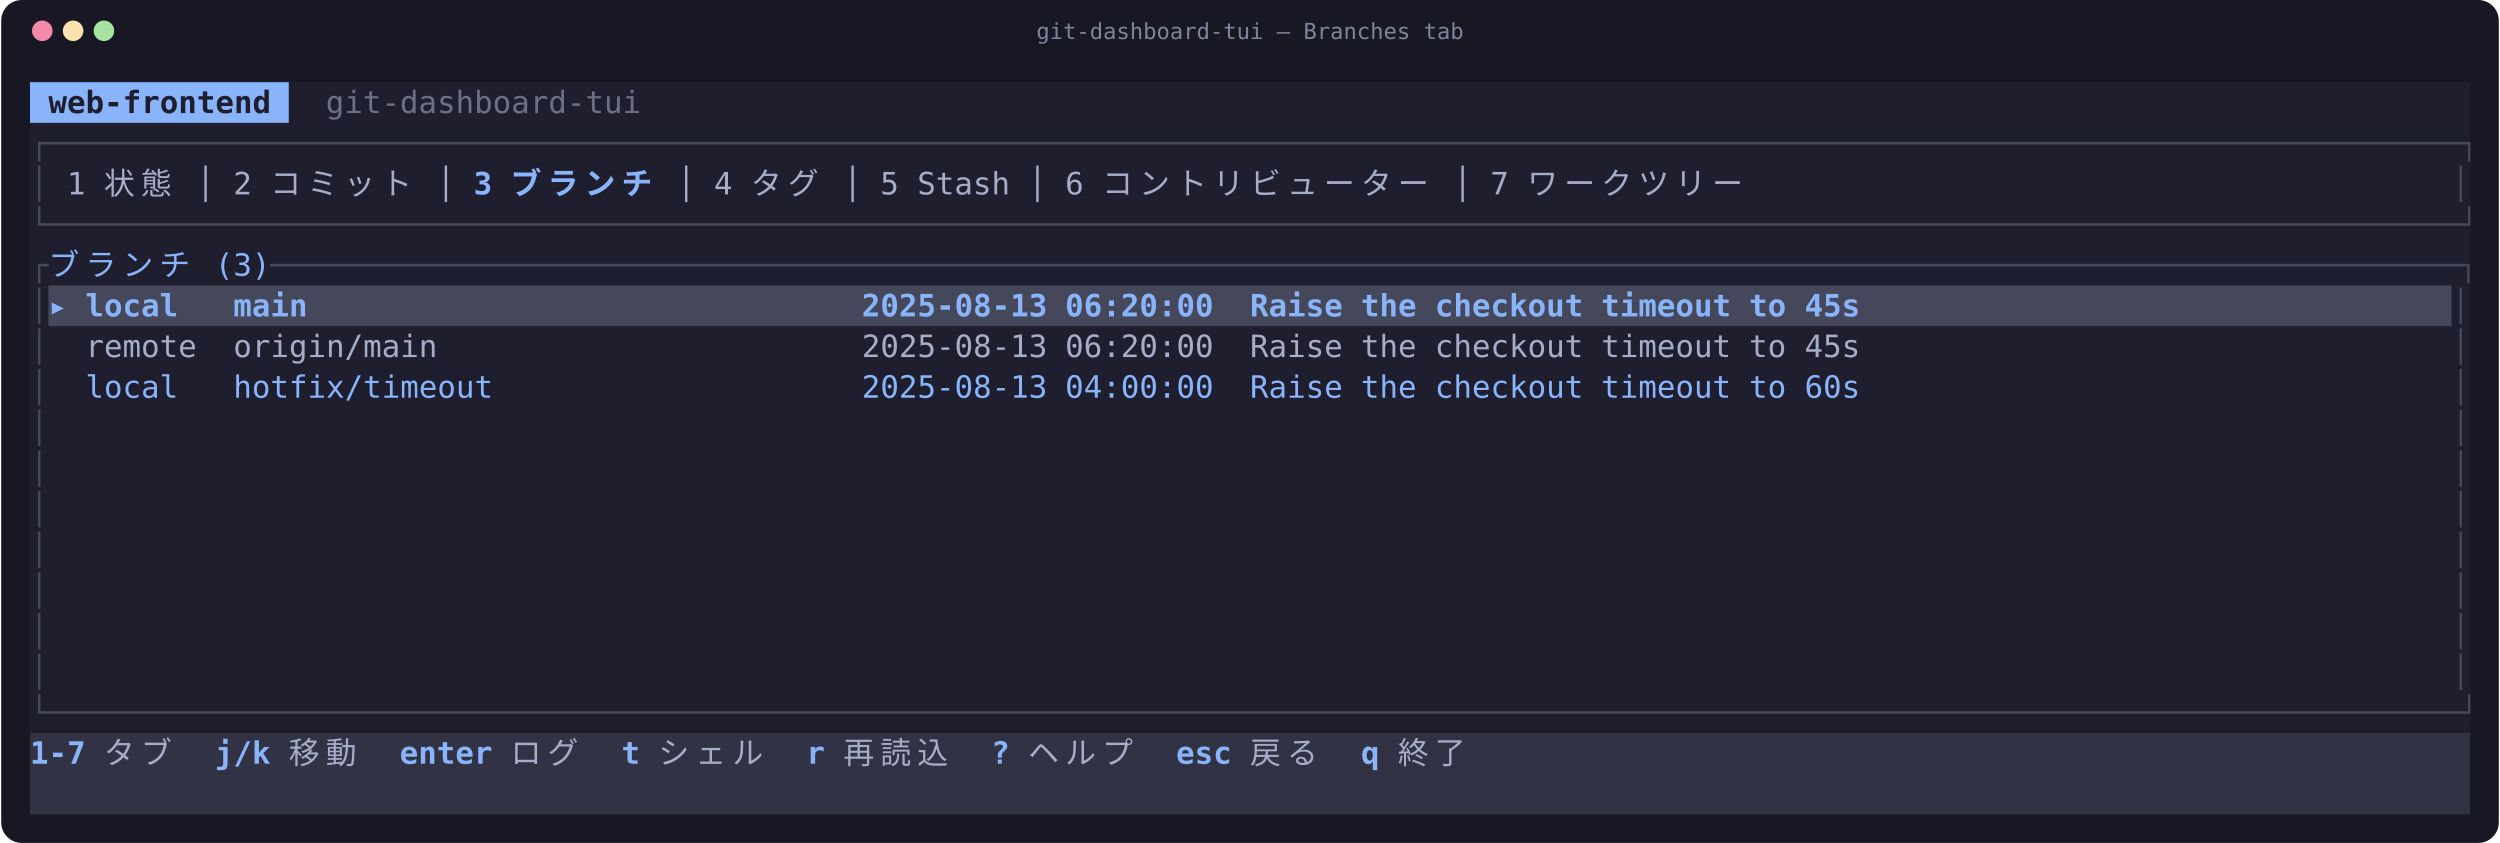
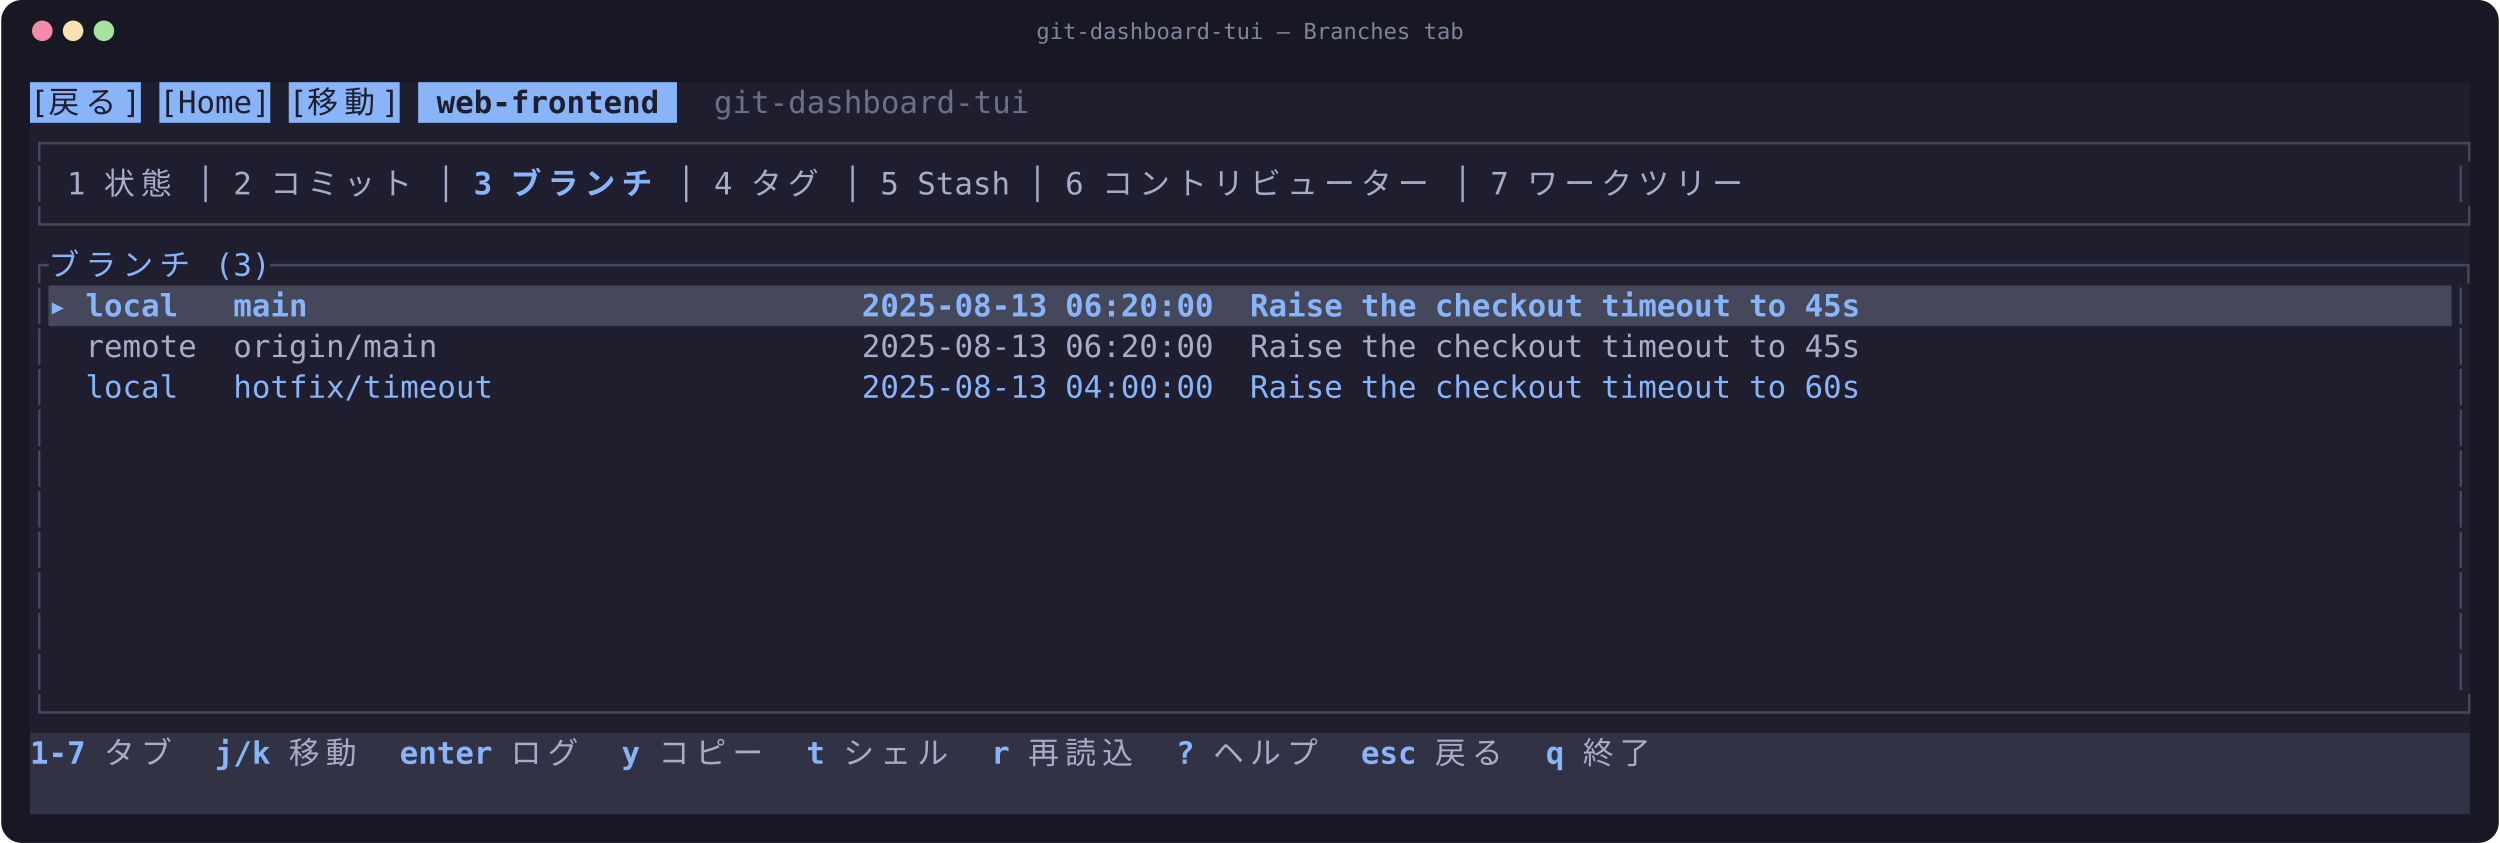
<svg xmlns="http://www.w3.org/2000/svg" width="1216" height="410" viewBox="0 0 1216.00 410.40" font-family="ui-monospace,SFMono-Regular,Menlo,Consolas,'DejaVu Sans Mono','Noto Sans Mono CJK JP','Hiragino Kaku Gothic ProN','Yu Gothic',monospace" font-size="15.0">
  <rect width="1216.00" height="410.40" rx="10" fill="#181825" />
  <circle cx="20.0" cy="15.0" r="5" fill="#f38ba8" />
  <circle cx="35.0" cy="15.0" r="5" fill="#f9e2af" />
  <circle cx="50.0" cy="15.0" r="5" fill="#a6e3a1" />
  <text x="608.0" y="19.0" fill="#7f849c" font-size="10.8" text-anchor="middle">git-dashboard-tui — Branches tab</text>
  <rect x="14.00" y="40.00" width="1188.00" height="356.40" fill="#1e1e2e" />
-   <rect x="14.00" y="40.00" width="126.00" height="19.80" fill="#89b4fa" />
-   <text x="23.00" y="55.05" fill="#1e1e2e" font-weight="bold" xml:space="preserve">web-frontend</text>
-   <text x="158.00" y="55.05" fill="#6c7086" xml:space="preserve">git-dashboard-tui</text>
-   <text x="14.00" y="74.85" fill="#45475a" xml:space="preserve">┌──────────────────────────────────────────────────────────────────────────────────────────────────────────────────────────────────┐</text>
-   <text x="14.00" y="94.65" fill="#45475a" xml:space="preserve">│</text>
-   <text x="32.00" y="94.65" fill="#a6adc8" xml:space="preserve">1</text>
-   <text x="50.00" y="94.65" fill="#a6adc8">状</text>
-   <text x="68.00" y="94.65" fill="#a6adc8">態</text>
-   <text x="95.00" y="94.65" fill="#a6adc8" xml:space="preserve">│</text>
-   <text x="113.00" y="94.65" fill="#a6adc8" xml:space="preserve">2</text>
-   <text x="131.00" y="94.65" fill="#a6adc8">コ</text>
-   <text x="149.00" y="94.65" fill="#a6adc8">ミ</text>
-   <text x="167.00" y="94.65" fill="#a6adc8">ッ</text>
-   <text x="185.00" y="94.65" fill="#a6adc8">ト</text>
-   <text x="212.00" y="94.65" fill="#a6adc8" xml:space="preserve">│</text>
-   <text x="230.00" y="94.65" fill="#89b4fa" font-weight="bold" xml:space="preserve">3</text>
-   <text x="248.00" y="94.65" fill="#89b4fa" font-weight="bold">ブ</text>
-   <text x="266.00" y="94.65" fill="#89b4fa" font-weight="bold">ラ</text>
-   <text x="284.00" y="94.65" fill="#89b4fa" font-weight="bold">ン</text>
-   <text x="302.00" y="94.65" fill="#89b4fa" font-weight="bold">チ</text>
-   <text x="329.00" y="94.65" fill="#a6adc8" xml:space="preserve">│</text>
-   <text x="347.00" y="94.65" fill="#a6adc8" xml:space="preserve">4</text>
-   <text x="365.00" y="94.65" fill="#a6adc8">タ</text>
-   <text x="383.00" y="94.65" fill="#a6adc8">グ</text>
-   <text x="410.00" y="94.65" fill="#a6adc8" xml:space="preserve">│</text>
-   <text x="428.00" y="94.65" fill="#a6adc8" xml:space="preserve">5</text>
-   <text x="446.00" y="94.65" fill="#a6adc8" xml:space="preserve">Stash</text>
-   <text x="500.00" y="94.65" fill="#a6adc8" xml:space="preserve">│</text>
-   <text x="518.00" y="94.65" fill="#a6adc8" xml:space="preserve">6</text>
-   <text x="536.00" y="94.65" fill="#a6adc8">コ</text>
-   <text x="554.00" y="94.65" fill="#a6adc8">ン</text>
-   <text x="572.00" y="94.65" fill="#a6adc8">ト</text>
-   <text x="590.00" y="94.65" fill="#a6adc8">リ</text>
-   <text x="608.00" y="94.65" fill="#a6adc8">ビ</text>
-   <text x="626.00" y="94.65" fill="#a6adc8">ュ</text>
-   <text x="644.00" y="94.65" fill="#a6adc8">ー</text>
-   <text x="662.00" y="94.65" fill="#a6adc8">タ</text>
-   <text x="680.00" y="94.65" fill="#a6adc8">ー</text>
-   <text x="707.00" y="94.65" fill="#a6adc8" xml:space="preserve">│</text>
-   <text x="725.00" y="94.65" fill="#a6adc8" xml:space="preserve">7</text>
-   <text x="743.00" y="94.65" fill="#a6adc8">ワ</text>
-   <text x="761.00" y="94.65" fill="#a6adc8">ー</text>
-   <text x="779.00" y="94.65" fill="#a6adc8">ク</text>
-   <text x="797.00" y="94.65" fill="#a6adc8">ツ</text>
-   <text x="815.00" y="94.65" fill="#a6adc8">リ</text>
-   <text x="833.00" y="94.65" fill="#a6adc8">ー</text>
-   <text x="1193.00" y="94.65" fill="#45475a" xml:space="preserve">│</text>
-   <text x="14.00" y="114.45" fill="#45475a" xml:space="preserve">└──────────────────────────────────────────────────────────────────────────────────────────────────────────────────────────────────┘</text>
-   <text x="14.00" y="134.25" fill="#45475a" xml:space="preserve">┌</text>
-   <text x="23.00" y="134.25" fill="#89b4fa">ブ</text>
-   <text x="41.00" y="134.25" fill="#89b4fa">ラ</text>
-   <text x="59.00" y="134.25" fill="#89b4fa">ン</text>
-   <text x="77.00" y="134.25" fill="#89b4fa">チ</text>
-   <text x="104.00" y="134.25" fill="#89b4fa" xml:space="preserve">(3)</text>
-   <text x="131.00" y="134.25" fill="#45475a" xml:space="preserve">──────────────────────────────────────────────────────────────────────────────────────────────────────────────────────┐</text>
+   <rect x="14.00" y="40.00" width="54.00" height="19.80" fill="#89b4fa" />
+   <rect x="77.00" y="40.00" width="54.00" height="19.80" fill="#89b4fa" />
+   <rect x="140.00" y="40.00" width="54.00" height="19.80" fill="#89b4fa" />
+   <rect x="203.00" y="40.00" width="126.00" height="19.80" fill="#89b4fa" />
+   <text x="14.00" y="55.05" fill="#1e1e2e" textLength="9.00" lengthAdjust="spacingAndGlyphs">[</text>
+   <text x="23.00" y="55.05" fill="#1e1e2e" textLength="18.00" lengthAdjust="spacingAndGlyphs">戻</text>
+   <text x="41.00" y="55.05" fill="#1e1e2e" textLength="18.00" lengthAdjust="spacingAndGlyphs">る</text>
+   <text x="59.00" y="55.05" fill="#1e1e2e" textLength="9.00" lengthAdjust="spacingAndGlyphs" xml:space="preserve">]</text>
+   <text x="77.00" y="55.05" fill="#1e1e2e" textLength="54.00" lengthAdjust="spacingAndGlyphs" xml:space="preserve">[Home]</text>
+   <text x="140.00" y="55.05" fill="#1e1e2e" textLength="9.00" lengthAdjust="spacingAndGlyphs">[</text>
+   <text x="149.00" y="55.05" fill="#1e1e2e" textLength="18.00" lengthAdjust="spacingAndGlyphs">移</text>
+   <text x="167.00" y="55.05" fill="#1e1e2e" textLength="18.00" lengthAdjust="spacingAndGlyphs">動</text>
+   <text x="185.00" y="55.05" fill="#1e1e2e" textLength="9.00" lengthAdjust="spacingAndGlyphs" xml:space="preserve">]</text>
+   <text x="212.00" y="55.05" fill="#1e1e2e" font-weight="bold" textLength="108.00" lengthAdjust="spacingAndGlyphs" xml:space="preserve">web-frontend</text>
+   <text x="347.00" y="55.05" fill="#6c7086" textLength="153.00" lengthAdjust="spacingAndGlyphs" xml:space="preserve">git-dashboard-tui</text>
+   <text x="14.00" y="74.85" fill="#45475a" textLength="1188.00" lengthAdjust="spacingAndGlyphs" xml:space="preserve">┌──────────────────────────────────────────────────────────────────────────────────────────────────────────────────────────────────┐</text>
+   <text x="14.00" y="94.65" fill="#45475a" textLength="9.00" lengthAdjust="spacingAndGlyphs" xml:space="preserve">│</text>
+   <text x="32.00" y="94.65" fill="#a6adc8" textLength="9.00" lengthAdjust="spacingAndGlyphs" xml:space="preserve">1</text>
+   <text x="50.00" y="94.65" fill="#a6adc8" textLength="18.00" lengthAdjust="spacingAndGlyphs">状</text>
+   <text x="68.00" y="94.65" fill="#a6adc8" textLength="18.00" lengthAdjust="spacingAndGlyphs">態</text>
+   <text x="95.00" y="94.65" fill="#a6adc8" textLength="9.00" lengthAdjust="spacingAndGlyphs" xml:space="preserve">│</text>
+   <text x="113.00" y="94.65" fill="#a6adc8" textLength="9.00" lengthAdjust="spacingAndGlyphs" xml:space="preserve">2</text>
+   <text x="131.00" y="94.65" fill="#a6adc8" textLength="18.00" lengthAdjust="spacingAndGlyphs">コ</text>
+   <text x="149.00" y="94.65" fill="#a6adc8" textLength="18.00" lengthAdjust="spacingAndGlyphs">ミ</text>
+   <text x="167.00" y="94.65" fill="#a6adc8" textLength="18.00" lengthAdjust="spacingAndGlyphs">ッ</text>
+   <text x="185.00" y="94.65" fill="#a6adc8" textLength="18.00" lengthAdjust="spacingAndGlyphs">ト</text>
+   <text x="212.00" y="94.65" fill="#a6adc8" textLength="9.00" lengthAdjust="spacingAndGlyphs" xml:space="preserve">│</text>
+   <text x="230.00" y="94.65" fill="#89b4fa" font-weight="bold" textLength="9.00" lengthAdjust="spacingAndGlyphs" xml:space="preserve">3</text>
+   <text x="248.00" y="94.65" fill="#89b4fa" font-weight="bold" textLength="18.00" lengthAdjust="spacingAndGlyphs">ブ</text>
+   <text x="266.00" y="94.65" fill="#89b4fa" font-weight="bold" textLength="18.00" lengthAdjust="spacingAndGlyphs">ラ</text>
+   <text x="284.00" y="94.65" fill="#89b4fa" font-weight="bold" textLength="18.00" lengthAdjust="spacingAndGlyphs">ン</text>
+   <text x="302.00" y="94.65" fill="#89b4fa" font-weight="bold" textLength="18.00" lengthAdjust="spacingAndGlyphs">チ</text>
+   <text x="329.00" y="94.65" fill="#a6adc8" textLength="9.00" lengthAdjust="spacingAndGlyphs" xml:space="preserve">│</text>
+   <text x="347.00" y="94.65" fill="#a6adc8" textLength="9.00" lengthAdjust="spacingAndGlyphs" xml:space="preserve">4</text>
+   <text x="365.00" y="94.65" fill="#a6adc8" textLength="18.00" lengthAdjust="spacingAndGlyphs">タ</text>
+   <text x="383.00" y="94.65" fill="#a6adc8" textLength="18.00" lengthAdjust="spacingAndGlyphs">グ</text>
+   <text x="410.00" y="94.65" fill="#a6adc8" textLength="9.00" lengthAdjust="spacingAndGlyphs" xml:space="preserve">│</text>
+   <text x="428.00" y="94.65" fill="#a6adc8" textLength="9.00" lengthAdjust="spacingAndGlyphs" xml:space="preserve">5</text>
+   <text x="446.00" y="94.65" fill="#a6adc8" textLength="45.00" lengthAdjust="spacingAndGlyphs" xml:space="preserve">Stash</text>
+   <text x="500.00" y="94.65" fill="#a6adc8" textLength="9.00" lengthAdjust="spacingAndGlyphs" xml:space="preserve">│</text>
+   <text x="518.00" y="94.65" fill="#a6adc8" textLength="9.00" lengthAdjust="spacingAndGlyphs" xml:space="preserve">6</text>
+   <text x="536.00" y="94.65" fill="#a6adc8" textLength="18.00" lengthAdjust="spacingAndGlyphs">コ</text>
+   <text x="554.00" y="94.65" fill="#a6adc8" textLength="18.00" lengthAdjust="spacingAndGlyphs">ン</text>
+   <text x="572.00" y="94.65" fill="#a6adc8" textLength="18.00" lengthAdjust="spacingAndGlyphs">ト</text>
+   <text x="590.00" y="94.65" fill="#a6adc8" textLength="18.00" lengthAdjust="spacingAndGlyphs">リ</text>
+   <text x="608.00" y="94.65" fill="#a6adc8" textLength="18.00" lengthAdjust="spacingAndGlyphs">ビ</text>
+   <text x="626.00" y="94.65" fill="#a6adc8" textLength="18.00" lengthAdjust="spacingAndGlyphs">ュ</text>
+   <text x="644.00" y="94.65" fill="#a6adc8" textLength="18.00" lengthAdjust="spacingAndGlyphs">ー</text>
+   <text x="662.00" y="94.65" fill="#a6adc8" textLength="18.00" lengthAdjust="spacingAndGlyphs">タ</text>
+   <text x="680.00" y="94.65" fill="#a6adc8" textLength="18.00" lengthAdjust="spacingAndGlyphs">ー</text>
+   <text x="707.00" y="94.65" fill="#a6adc8" textLength="9.00" lengthAdjust="spacingAndGlyphs" xml:space="preserve">│</text>
+   <text x="725.00" y="94.65" fill="#a6adc8" textLength="9.00" lengthAdjust="spacingAndGlyphs" xml:space="preserve">7</text>
+   <text x="743.00" y="94.65" fill="#a6adc8" textLength="18.00" lengthAdjust="spacingAndGlyphs">ワ</text>
+   <text x="761.00" y="94.65" fill="#a6adc8" textLength="18.00" lengthAdjust="spacingAndGlyphs">ー</text>
+   <text x="779.00" y="94.65" fill="#a6adc8" textLength="18.00" lengthAdjust="spacingAndGlyphs">ク</text>
+   <text x="797.00" y="94.65" fill="#a6adc8" textLength="18.00" lengthAdjust="spacingAndGlyphs">ツ</text>
+   <text x="815.00" y="94.65" fill="#a6adc8" textLength="18.00" lengthAdjust="spacingAndGlyphs">リ</text>
+   <text x="833.00" y="94.65" fill="#a6adc8" textLength="18.00" lengthAdjust="spacingAndGlyphs">ー</text>
+   <text x="1193.00" y="94.65" fill="#45475a" textLength="9.00" lengthAdjust="spacingAndGlyphs" xml:space="preserve">│</text>
+   <text x="14.00" y="114.45" fill="#45475a" textLength="1188.00" lengthAdjust="spacingAndGlyphs" xml:space="preserve">└──────────────────────────────────────────────────────────────────────────────────────────────────────────────────────────────────┘</text>
+   <text x="14.00" y="134.25" fill="#45475a" textLength="9.00" lengthAdjust="spacingAndGlyphs" xml:space="preserve">┌</text>
+   <text x="23.00" y="134.25" fill="#89b4fa" textLength="18.00" lengthAdjust="spacingAndGlyphs">ブ</text>
+   <text x="41.00" y="134.25" fill="#89b4fa" textLength="18.00" lengthAdjust="spacingAndGlyphs">ラ</text>
+   <text x="59.00" y="134.25" fill="#89b4fa" textLength="18.00" lengthAdjust="spacingAndGlyphs">ン</text>
+   <text x="77.00" y="134.25" fill="#89b4fa" textLength="18.00" lengthAdjust="spacingAndGlyphs">チ</text>
+   <text x="104.00" y="134.25" fill="#89b4fa" textLength="27.00" lengthAdjust="spacingAndGlyphs" xml:space="preserve">(3)</text>
+   <text x="131.00" y="134.25" fill="#45475a" textLength="1071.00" lengthAdjust="spacingAndGlyphs" xml:space="preserve">──────────────────────────────────────────────────────────────────────────────────────────────────────────────────────┐</text>
  <rect x="23.00" y="139.00" width="1170.00" height="19.80" fill="#45475a" />
-   <text x="14.00" y="154.05" fill="#45475a" xml:space="preserve">│</text>
-   <text x="23.00" y="154.05" fill="#89b4fa" font-weight="bold" xml:space="preserve">▸</text>
-   <text x="41.00" y="154.05" fill="#89b4fa" font-weight="bold" xml:space="preserve">local</text>
-   <text x="113.00" y="154.05" fill="#89b4fa" font-weight="bold" xml:space="preserve">main</text>
-   <text x="419.00" y="154.05" fill="#89b4fa" font-weight="bold" xml:space="preserve">2025-08-13</text>
-   <text x="518.00" y="154.05" fill="#89b4fa" font-weight="bold" xml:space="preserve">06:20:00</text>
-   <text x="608.00" y="154.05" fill="#89b4fa" font-weight="bold" xml:space="preserve">Raise</text>
-   <text x="662.00" y="154.05" fill="#89b4fa" font-weight="bold" xml:space="preserve">the</text>
-   <text x="698.00" y="154.05" fill="#89b4fa" font-weight="bold" xml:space="preserve">checkout</text>
-   <text x="779.00" y="154.05" fill="#89b4fa" font-weight="bold" xml:space="preserve">timeout</text>
-   <text x="851.00" y="154.05" fill="#89b4fa" font-weight="bold" xml:space="preserve">to</text>
-   <text x="878.00" y="154.05" fill="#89b4fa" font-weight="bold" xml:space="preserve">45s</text>
-   <text x="1193.00" y="154.05" fill="#45475a" xml:space="preserve">│</text>
-   <text x="14.00" y="173.85" fill="#45475a" xml:space="preserve">│</text>
-   <text x="41.00" y="173.85" fill="#a6adc8" xml:space="preserve">remote</text>
-   <text x="113.00" y="173.85" fill="#a6adc8" xml:space="preserve">origin/main</text>
-   <text x="419.00" y="173.85" fill="#a6adc8" xml:space="preserve">2025-08-13</text>
-   <text x="518.00" y="173.85" fill="#a6adc8" xml:space="preserve">06:20:00</text>
-   <text x="608.00" y="173.85" fill="#a6adc8" xml:space="preserve">Raise</text>
-   <text x="662.00" y="173.85" fill="#a6adc8" xml:space="preserve">the</text>
-   <text x="698.00" y="173.85" fill="#a6adc8" xml:space="preserve">checkout</text>
-   <text x="779.00" y="173.85" fill="#a6adc8" xml:space="preserve">timeout</text>
-   <text x="851.00" y="173.85" fill="#a6adc8" xml:space="preserve">to</text>
-   <text x="878.00" y="173.85" fill="#a6adc8" xml:space="preserve">45s</text>
-   <text x="1193.00" y="173.85" fill="#45475a" xml:space="preserve">│</text>
-   <text x="14.00" y="193.65" fill="#45475a" xml:space="preserve">│</text>
-   <text x="41.00" y="193.65" fill="#89b4fa" xml:space="preserve">local</text>
-   <text x="113.00" y="193.65" fill="#89b4fa" xml:space="preserve">hotfix/timeout</text>
-   <text x="419.00" y="193.65" fill="#89b4fa" xml:space="preserve">2025-08-13</text>
-   <text x="518.00" y="193.65" fill="#89b4fa" xml:space="preserve">04:00:00</text>
-   <text x="608.00" y="193.65" fill="#89b4fa" xml:space="preserve">Raise</text>
-   <text x="662.00" y="193.65" fill="#89b4fa" xml:space="preserve">the</text>
-   <text x="698.00" y="193.65" fill="#89b4fa" xml:space="preserve">checkout</text>
-   <text x="779.00" y="193.65" fill="#89b4fa" xml:space="preserve">timeout</text>
-   <text x="851.00" y="193.65" fill="#89b4fa" xml:space="preserve">to</text>
-   <text x="878.00" y="193.65" fill="#89b4fa" xml:space="preserve">60s</text>
-   <text x="1193.00" y="193.65" fill="#45475a" xml:space="preserve">│</text>
-   <text x="14.00" y="213.45" fill="#45475a" xml:space="preserve">│</text>
-   <text x="1193.00" y="213.45" fill="#45475a" xml:space="preserve">│</text>
-   <text x="14.00" y="233.25" fill="#45475a" xml:space="preserve">│</text>
-   <text x="1193.00" y="233.25" fill="#45475a" xml:space="preserve">│</text>
-   <text x="14.00" y="253.05" fill="#45475a" xml:space="preserve">│</text>
-   <text x="1193.00" y="253.05" fill="#45475a" xml:space="preserve">│</text>
-   <text x="14.00" y="272.85" fill="#45475a" xml:space="preserve">│</text>
-   <text x="1193.00" y="272.85" fill="#45475a" xml:space="preserve">│</text>
-   <text x="14.00" y="292.65" fill="#45475a" xml:space="preserve">│</text>
-   <text x="1193.00" y="292.65" fill="#45475a" xml:space="preserve">│</text>
-   <text x="14.00" y="312.45" fill="#45475a" xml:space="preserve">│</text>
-   <text x="1193.00" y="312.45" fill="#45475a" xml:space="preserve">│</text>
-   <text x="14.00" y="332.25" fill="#45475a" xml:space="preserve">│</text>
-   <text x="1193.00" y="332.25" fill="#45475a" xml:space="preserve">│</text>
-   <text x="14.00" y="352.05" fill="#45475a" xml:space="preserve">└──────────────────────────────────────────────────────────────────────────────────────────────────────────────────────────────────┘</text>
+   <text x="14.00" y="154.05" fill="#45475a" textLength="9.00" lengthAdjust="spacingAndGlyphs" xml:space="preserve">│</text>
+   <text x="23.00" y="154.05" fill="#89b4fa" font-weight="bold" textLength="9.00" lengthAdjust="spacingAndGlyphs" xml:space="preserve">▸</text>
+   <text x="41.00" y="154.05" fill="#89b4fa" font-weight="bold" textLength="45.00" lengthAdjust="spacingAndGlyphs" xml:space="preserve">local</text>
+   <text x="113.00" y="154.05" fill="#89b4fa" font-weight="bold" textLength="36.00" lengthAdjust="spacingAndGlyphs" xml:space="preserve">main</text>
+   <text x="419.00" y="154.05" fill="#89b4fa" font-weight="bold" textLength="90.00" lengthAdjust="spacingAndGlyphs" xml:space="preserve">2025-08-13</text>
+   <text x="518.00" y="154.05" fill="#89b4fa" font-weight="bold" textLength="72.00" lengthAdjust="spacingAndGlyphs" xml:space="preserve">06:20:00</text>
+   <text x="608.00" y="154.05" fill="#89b4fa" font-weight="bold" textLength="45.00" lengthAdjust="spacingAndGlyphs" xml:space="preserve">Raise</text>
+   <text x="662.00" y="154.05" fill="#89b4fa" font-weight="bold" textLength="27.00" lengthAdjust="spacingAndGlyphs" xml:space="preserve">the</text>
+   <text x="698.00" y="154.05" fill="#89b4fa" font-weight="bold" textLength="72.00" lengthAdjust="spacingAndGlyphs" xml:space="preserve">checkout</text>
+   <text x="779.00" y="154.05" fill="#89b4fa" font-weight="bold" textLength="63.00" lengthAdjust="spacingAndGlyphs" xml:space="preserve">timeout</text>
+   <text x="851.00" y="154.05" fill="#89b4fa" font-weight="bold" textLength="18.00" lengthAdjust="spacingAndGlyphs" xml:space="preserve">to</text>
+   <text x="878.00" y="154.05" fill="#89b4fa" font-weight="bold" textLength="27.00" lengthAdjust="spacingAndGlyphs" xml:space="preserve">45s</text>
+   <text x="1193.00" y="154.05" fill="#45475a" textLength="9.00" lengthAdjust="spacingAndGlyphs" xml:space="preserve">│</text>
+   <text x="14.00" y="173.85" fill="#45475a" textLength="9.00" lengthAdjust="spacingAndGlyphs" xml:space="preserve">│</text>
+   <text x="41.00" y="173.85" fill="#a6adc8" textLength="54.00" lengthAdjust="spacingAndGlyphs" xml:space="preserve">remote</text>
+   <text x="113.00" y="173.85" fill="#a6adc8" textLength="99.00" lengthAdjust="spacingAndGlyphs" xml:space="preserve">origin/main</text>
+   <text x="419.00" y="173.85" fill="#a6adc8" textLength="90.00" lengthAdjust="spacingAndGlyphs" xml:space="preserve">2025-08-13</text>
+   <text x="518.00" y="173.85" fill="#a6adc8" textLength="72.00" lengthAdjust="spacingAndGlyphs" xml:space="preserve">06:20:00</text>
+   <text x="608.00" y="173.85" fill="#a6adc8" textLength="45.00" lengthAdjust="spacingAndGlyphs" xml:space="preserve">Raise</text>
+   <text x="662.00" y="173.85" fill="#a6adc8" textLength="27.00" lengthAdjust="spacingAndGlyphs" xml:space="preserve">the</text>
+   <text x="698.00" y="173.85" fill="#a6adc8" textLength="72.00" lengthAdjust="spacingAndGlyphs" xml:space="preserve">checkout</text>
+   <text x="779.00" y="173.85" fill="#a6adc8" textLength="63.00" lengthAdjust="spacingAndGlyphs" xml:space="preserve">timeout</text>
+   <text x="851.00" y="173.85" fill="#a6adc8" textLength="18.00" lengthAdjust="spacingAndGlyphs" xml:space="preserve">to</text>
+   <text x="878.00" y="173.85" fill="#a6adc8" textLength="27.00" lengthAdjust="spacingAndGlyphs" xml:space="preserve">45s</text>
+   <text x="1193.00" y="173.85" fill="#45475a" textLength="9.00" lengthAdjust="spacingAndGlyphs" xml:space="preserve">│</text>
+   <text x="14.00" y="193.65" fill="#45475a" textLength="9.00" lengthAdjust="spacingAndGlyphs" xml:space="preserve">│</text>
+   <text x="41.00" y="193.65" fill="#89b4fa" textLength="45.00" lengthAdjust="spacingAndGlyphs" xml:space="preserve">local</text>
+   <text x="113.00" y="193.65" fill="#89b4fa" textLength="126.00" lengthAdjust="spacingAndGlyphs" xml:space="preserve">hotfix/timeout</text>
+   <text x="419.00" y="193.65" fill="#89b4fa" textLength="90.00" lengthAdjust="spacingAndGlyphs" xml:space="preserve">2025-08-13</text>
+   <text x="518.00" y="193.65" fill="#89b4fa" textLength="72.00" lengthAdjust="spacingAndGlyphs" xml:space="preserve">04:00:00</text>
+   <text x="608.00" y="193.65" fill="#89b4fa" textLength="45.00" lengthAdjust="spacingAndGlyphs" xml:space="preserve">Raise</text>
+   <text x="662.00" y="193.65" fill="#89b4fa" textLength="27.00" lengthAdjust="spacingAndGlyphs" xml:space="preserve">the</text>
+   <text x="698.00" y="193.65" fill="#89b4fa" textLength="72.00" lengthAdjust="spacingAndGlyphs" xml:space="preserve">checkout</text>
+   <text x="779.00" y="193.65" fill="#89b4fa" textLength="63.00" lengthAdjust="spacingAndGlyphs" xml:space="preserve">timeout</text>
+   <text x="851.00" y="193.65" fill="#89b4fa" textLength="18.00" lengthAdjust="spacingAndGlyphs" xml:space="preserve">to</text>
+   <text x="878.00" y="193.65" fill="#89b4fa" textLength="27.00" lengthAdjust="spacingAndGlyphs" xml:space="preserve">60s</text>
+   <text x="1193.00" y="193.65" fill="#45475a" textLength="9.00" lengthAdjust="spacingAndGlyphs" xml:space="preserve">│</text>
+   <text x="14.00" y="213.45" fill="#45475a" textLength="9.00" lengthAdjust="spacingAndGlyphs" xml:space="preserve">│</text>
+   <text x="1193.00" y="213.45" fill="#45475a" textLength="9.00" lengthAdjust="spacingAndGlyphs" xml:space="preserve">│</text>
+   <text x="14.00" y="233.25" fill="#45475a" textLength="9.00" lengthAdjust="spacingAndGlyphs" xml:space="preserve">│</text>
+   <text x="1193.00" y="233.25" fill="#45475a" textLength="9.00" lengthAdjust="spacingAndGlyphs" xml:space="preserve">│</text>
+   <text x="14.00" y="253.05" fill="#45475a" textLength="9.00" lengthAdjust="spacingAndGlyphs" xml:space="preserve">│</text>
+   <text x="1193.00" y="253.05" fill="#45475a" textLength="9.00" lengthAdjust="spacingAndGlyphs" xml:space="preserve">│</text>
+   <text x="14.00" y="272.85" fill="#45475a" textLength="9.00" lengthAdjust="spacingAndGlyphs" xml:space="preserve">│</text>
+   <text x="1193.00" y="272.85" fill="#45475a" textLength="9.00" lengthAdjust="spacingAndGlyphs" xml:space="preserve">│</text>
+   <text x="14.00" y="292.65" fill="#45475a" textLength="9.00" lengthAdjust="spacingAndGlyphs" xml:space="preserve">│</text>
+   <text x="1193.00" y="292.65" fill="#45475a" textLength="9.00" lengthAdjust="spacingAndGlyphs" xml:space="preserve">│</text>
+   <text x="14.00" y="312.45" fill="#45475a" textLength="9.00" lengthAdjust="spacingAndGlyphs" xml:space="preserve">│</text>
+   <text x="1193.00" y="312.45" fill="#45475a" textLength="9.00" lengthAdjust="spacingAndGlyphs" xml:space="preserve">│</text>
+   <text x="14.00" y="332.25" fill="#45475a" textLength="9.00" lengthAdjust="spacingAndGlyphs" xml:space="preserve">│</text>
+   <text x="1193.00" y="332.25" fill="#45475a" textLength="9.00" lengthAdjust="spacingAndGlyphs" xml:space="preserve">│</text>
+   <text x="14.00" y="352.05" fill="#45475a" textLength="1188.00" lengthAdjust="spacingAndGlyphs" xml:space="preserve">└──────────────────────────────────────────────────────────────────────────────────────────────────────────────────────────────────┘</text>
  <rect x="14.00" y="356.80" width="1188.00" height="19.80" fill="#313244" />
-   <text x="14.00" y="371.85" fill="#89b4fa" font-weight="bold" xml:space="preserve">1-7</text>
-   <text x="50.00" y="371.85" fill="#a6adc8">タ</text>
-   <text x="68.00" y="371.85" fill="#a6adc8">ブ</text>
-   <text x="104.00" y="371.85" fill="#89b4fa" font-weight="bold" xml:space="preserve">j/k</text>
-   <text x="140.00" y="371.85" fill="#a6adc8">移</text>
-   <text x="158.00" y="371.85" fill="#a6adc8">動</text>
-   <text x="194.00" y="371.85" fill="#89b4fa" font-weight="bold" xml:space="preserve">enter</text>
-   <text x="248.00" y="371.85" fill="#a6adc8">ロ</text>
-   <text x="266.00" y="371.85" fill="#a6adc8">グ</text>
-   <text x="302.00" y="371.85" fill="#89b4fa" font-weight="bold" xml:space="preserve">t</text>
-   <text x="320.00" y="371.85" fill="#a6adc8">シ</text>
-   <text x="338.00" y="371.85" fill="#a6adc8">ェ</text>
-   <text x="356.00" y="371.85" fill="#a6adc8">ル</text>
-   <text x="392.00" y="371.85" fill="#89b4fa" font-weight="bold" xml:space="preserve">r</text>
-   <text x="410.00" y="371.85" fill="#a6adc8">再</text>
-   <text x="428.00" y="371.85" fill="#a6adc8">読</text>
-   <text x="446.00" y="371.85" fill="#a6adc8">込</text>
-   <text x="482.00" y="371.85" fill="#89b4fa" font-weight="bold" xml:space="preserve">?</text>
-   <text x="500.00" y="371.85" fill="#a6adc8">ヘ</text>
-   <text x="518.00" y="371.85" fill="#a6adc8">ル</text>
-   <text x="536.00" y="371.85" fill="#a6adc8">プ</text>
-   <text x="572.00" y="371.85" fill="#89b4fa" font-weight="bold" xml:space="preserve">esc</text>
-   <text x="608.00" y="371.85" fill="#a6adc8">戻</text>
-   <text x="626.00" y="371.85" fill="#a6adc8">る</text>
-   <text x="662.00" y="371.85" fill="#89b4fa" font-weight="bold" xml:space="preserve">q</text>
-   <text x="680.00" y="371.85" fill="#a6adc8">終</text>
-   <text x="698.00" y="371.85" fill="#a6adc8">了</text>
+   <text x="14.00" y="371.85" fill="#89b4fa" font-weight="bold" textLength="27.00" lengthAdjust="spacingAndGlyphs" xml:space="preserve">1-7</text>
+   <text x="50.00" y="371.85" fill="#a6adc8" textLength="18.00" lengthAdjust="spacingAndGlyphs">タ</text>
+   <text x="68.00" y="371.85" fill="#a6adc8" textLength="18.00" lengthAdjust="spacingAndGlyphs">ブ</text>
+   <text x="104.00" y="371.85" fill="#89b4fa" font-weight="bold" textLength="27.00" lengthAdjust="spacingAndGlyphs" xml:space="preserve">j/k</text>
+   <text x="140.00" y="371.85" fill="#a6adc8" textLength="18.00" lengthAdjust="spacingAndGlyphs">移</text>
+   <text x="158.00" y="371.85" fill="#a6adc8" textLength="18.00" lengthAdjust="spacingAndGlyphs">動</text>
+   <text x="194.00" y="371.85" fill="#89b4fa" font-weight="bold" textLength="45.00" lengthAdjust="spacingAndGlyphs" xml:space="preserve">enter</text>
+   <text x="248.00" y="371.85" fill="#a6adc8" textLength="18.00" lengthAdjust="spacingAndGlyphs">ロ</text>
+   <text x="266.00" y="371.85" fill="#a6adc8" textLength="18.00" lengthAdjust="spacingAndGlyphs">グ</text>
+   <text x="302.00" y="371.85" fill="#89b4fa" font-weight="bold" textLength="9.00" lengthAdjust="spacingAndGlyphs" xml:space="preserve">y</text>
+   <text x="320.00" y="371.85" fill="#a6adc8" textLength="18.00" lengthAdjust="spacingAndGlyphs">コ</text>
+   <text x="338.00" y="371.85" fill="#a6adc8" textLength="18.00" lengthAdjust="spacingAndGlyphs">ピ</text>
+   <text x="356.00" y="371.85" fill="#a6adc8" textLength="18.00" lengthAdjust="spacingAndGlyphs">ー</text>
+   <text x="392.00" y="371.85" fill="#89b4fa" font-weight="bold" textLength="9.00" lengthAdjust="spacingAndGlyphs" xml:space="preserve">t</text>
+   <text x="410.00" y="371.85" fill="#a6adc8" textLength="18.00" lengthAdjust="spacingAndGlyphs">シ</text>
+   <text x="428.00" y="371.85" fill="#a6adc8" textLength="18.00" lengthAdjust="spacingAndGlyphs">ェ</text>
+   <text x="446.00" y="371.85" fill="#a6adc8" textLength="18.00" lengthAdjust="spacingAndGlyphs">ル</text>
+   <text x="482.00" y="371.85" fill="#89b4fa" font-weight="bold" textLength="9.00" lengthAdjust="spacingAndGlyphs" xml:space="preserve">r</text>
+   <text x="500.00" y="371.85" fill="#a6adc8" textLength="18.00" lengthAdjust="spacingAndGlyphs">再</text>
+   <text x="518.00" y="371.85" fill="#a6adc8" textLength="18.00" lengthAdjust="spacingAndGlyphs">読</text>
+   <text x="536.00" y="371.85" fill="#a6adc8" textLength="18.00" lengthAdjust="spacingAndGlyphs">込</text>
+   <text x="572.00" y="371.85" fill="#89b4fa" font-weight="bold" textLength="9.00" lengthAdjust="spacingAndGlyphs" xml:space="preserve">?</text>
+   <text x="590.00" y="371.85" fill="#a6adc8" textLength="18.00" lengthAdjust="spacingAndGlyphs">ヘ</text>
+   <text x="608.00" y="371.85" fill="#a6adc8" textLength="18.00" lengthAdjust="spacingAndGlyphs">ル</text>
+   <text x="626.00" y="371.85" fill="#a6adc8" textLength="18.00" lengthAdjust="spacingAndGlyphs">プ</text>
+   <text x="662.00" y="371.85" fill="#89b4fa" font-weight="bold" textLength="27.00" lengthAdjust="spacingAndGlyphs" xml:space="preserve">esc</text>
+   <text x="698.00" y="371.85" fill="#a6adc8" textLength="18.00" lengthAdjust="spacingAndGlyphs">戻</text>
+   <text x="716.00" y="371.85" fill="#a6adc8" textLength="18.00" lengthAdjust="spacingAndGlyphs">る</text>
+   <text x="752.00" y="371.85" fill="#89b4fa" font-weight="bold" textLength="9.00" lengthAdjust="spacingAndGlyphs" xml:space="preserve">q</text>
+   <text x="770.00" y="371.85" fill="#a6adc8" textLength="18.00" lengthAdjust="spacingAndGlyphs">終</text>
+   <text x="788.00" y="371.85" fill="#a6adc8" textLength="18.00" lengthAdjust="spacingAndGlyphs">了</text>
  <rect x="14.00" y="376.60" width="1188.00" height="19.80" fill="#313244" />
</svg>
